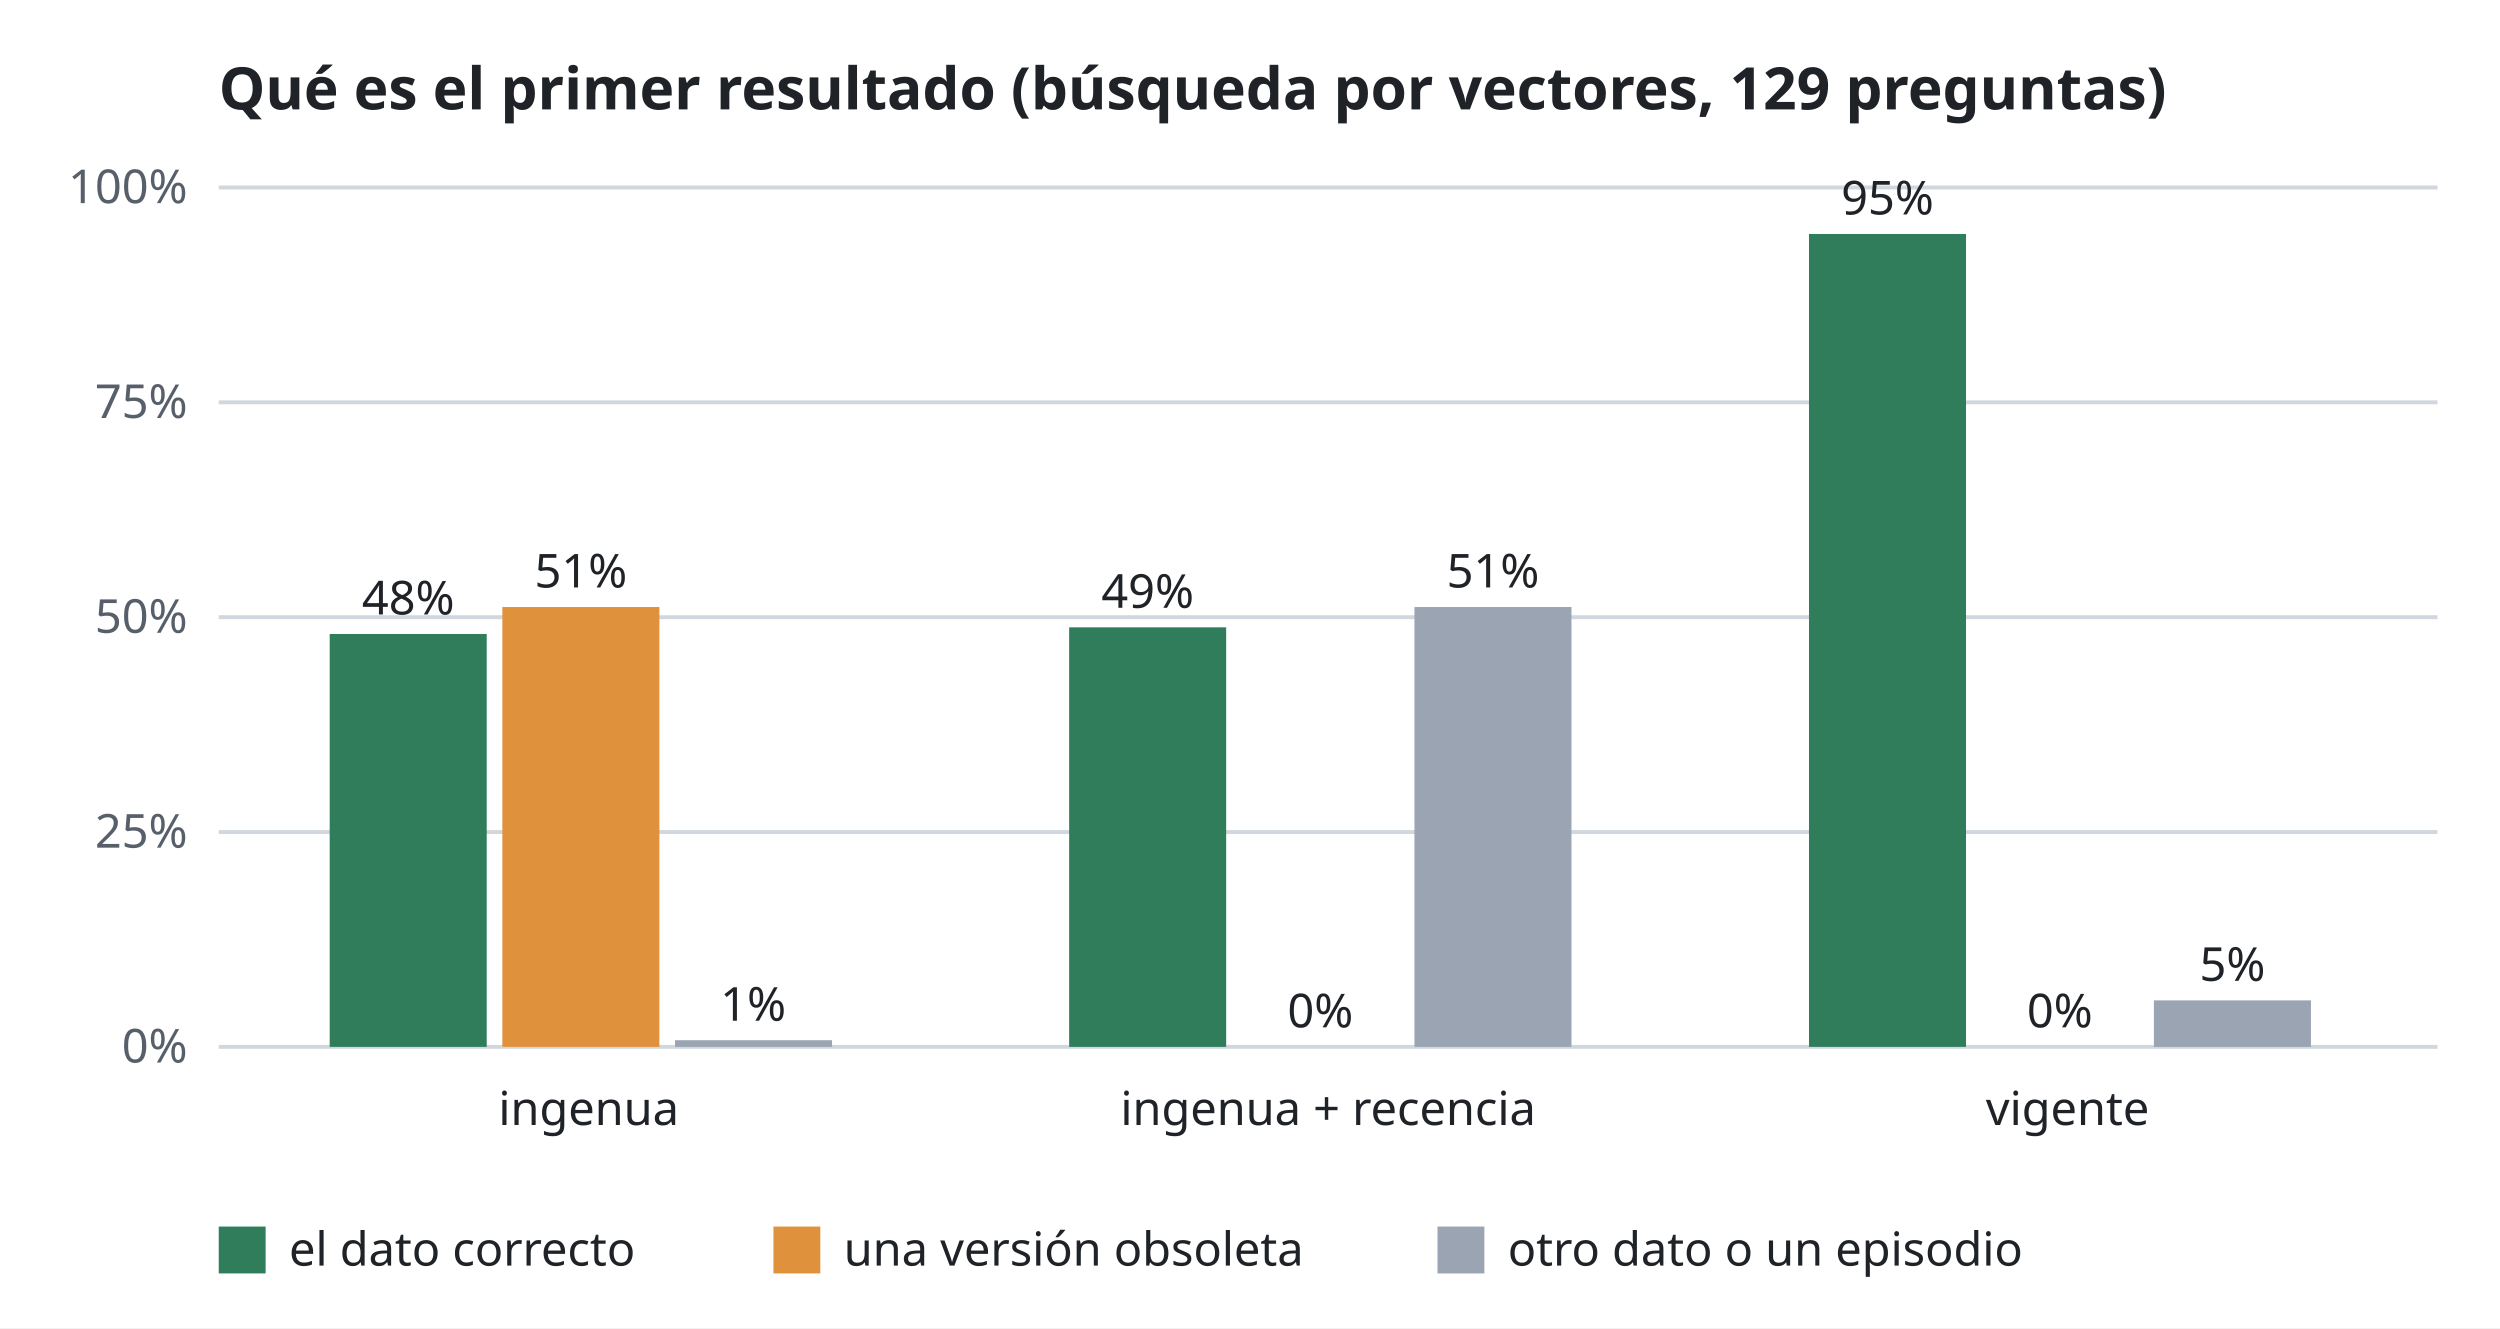
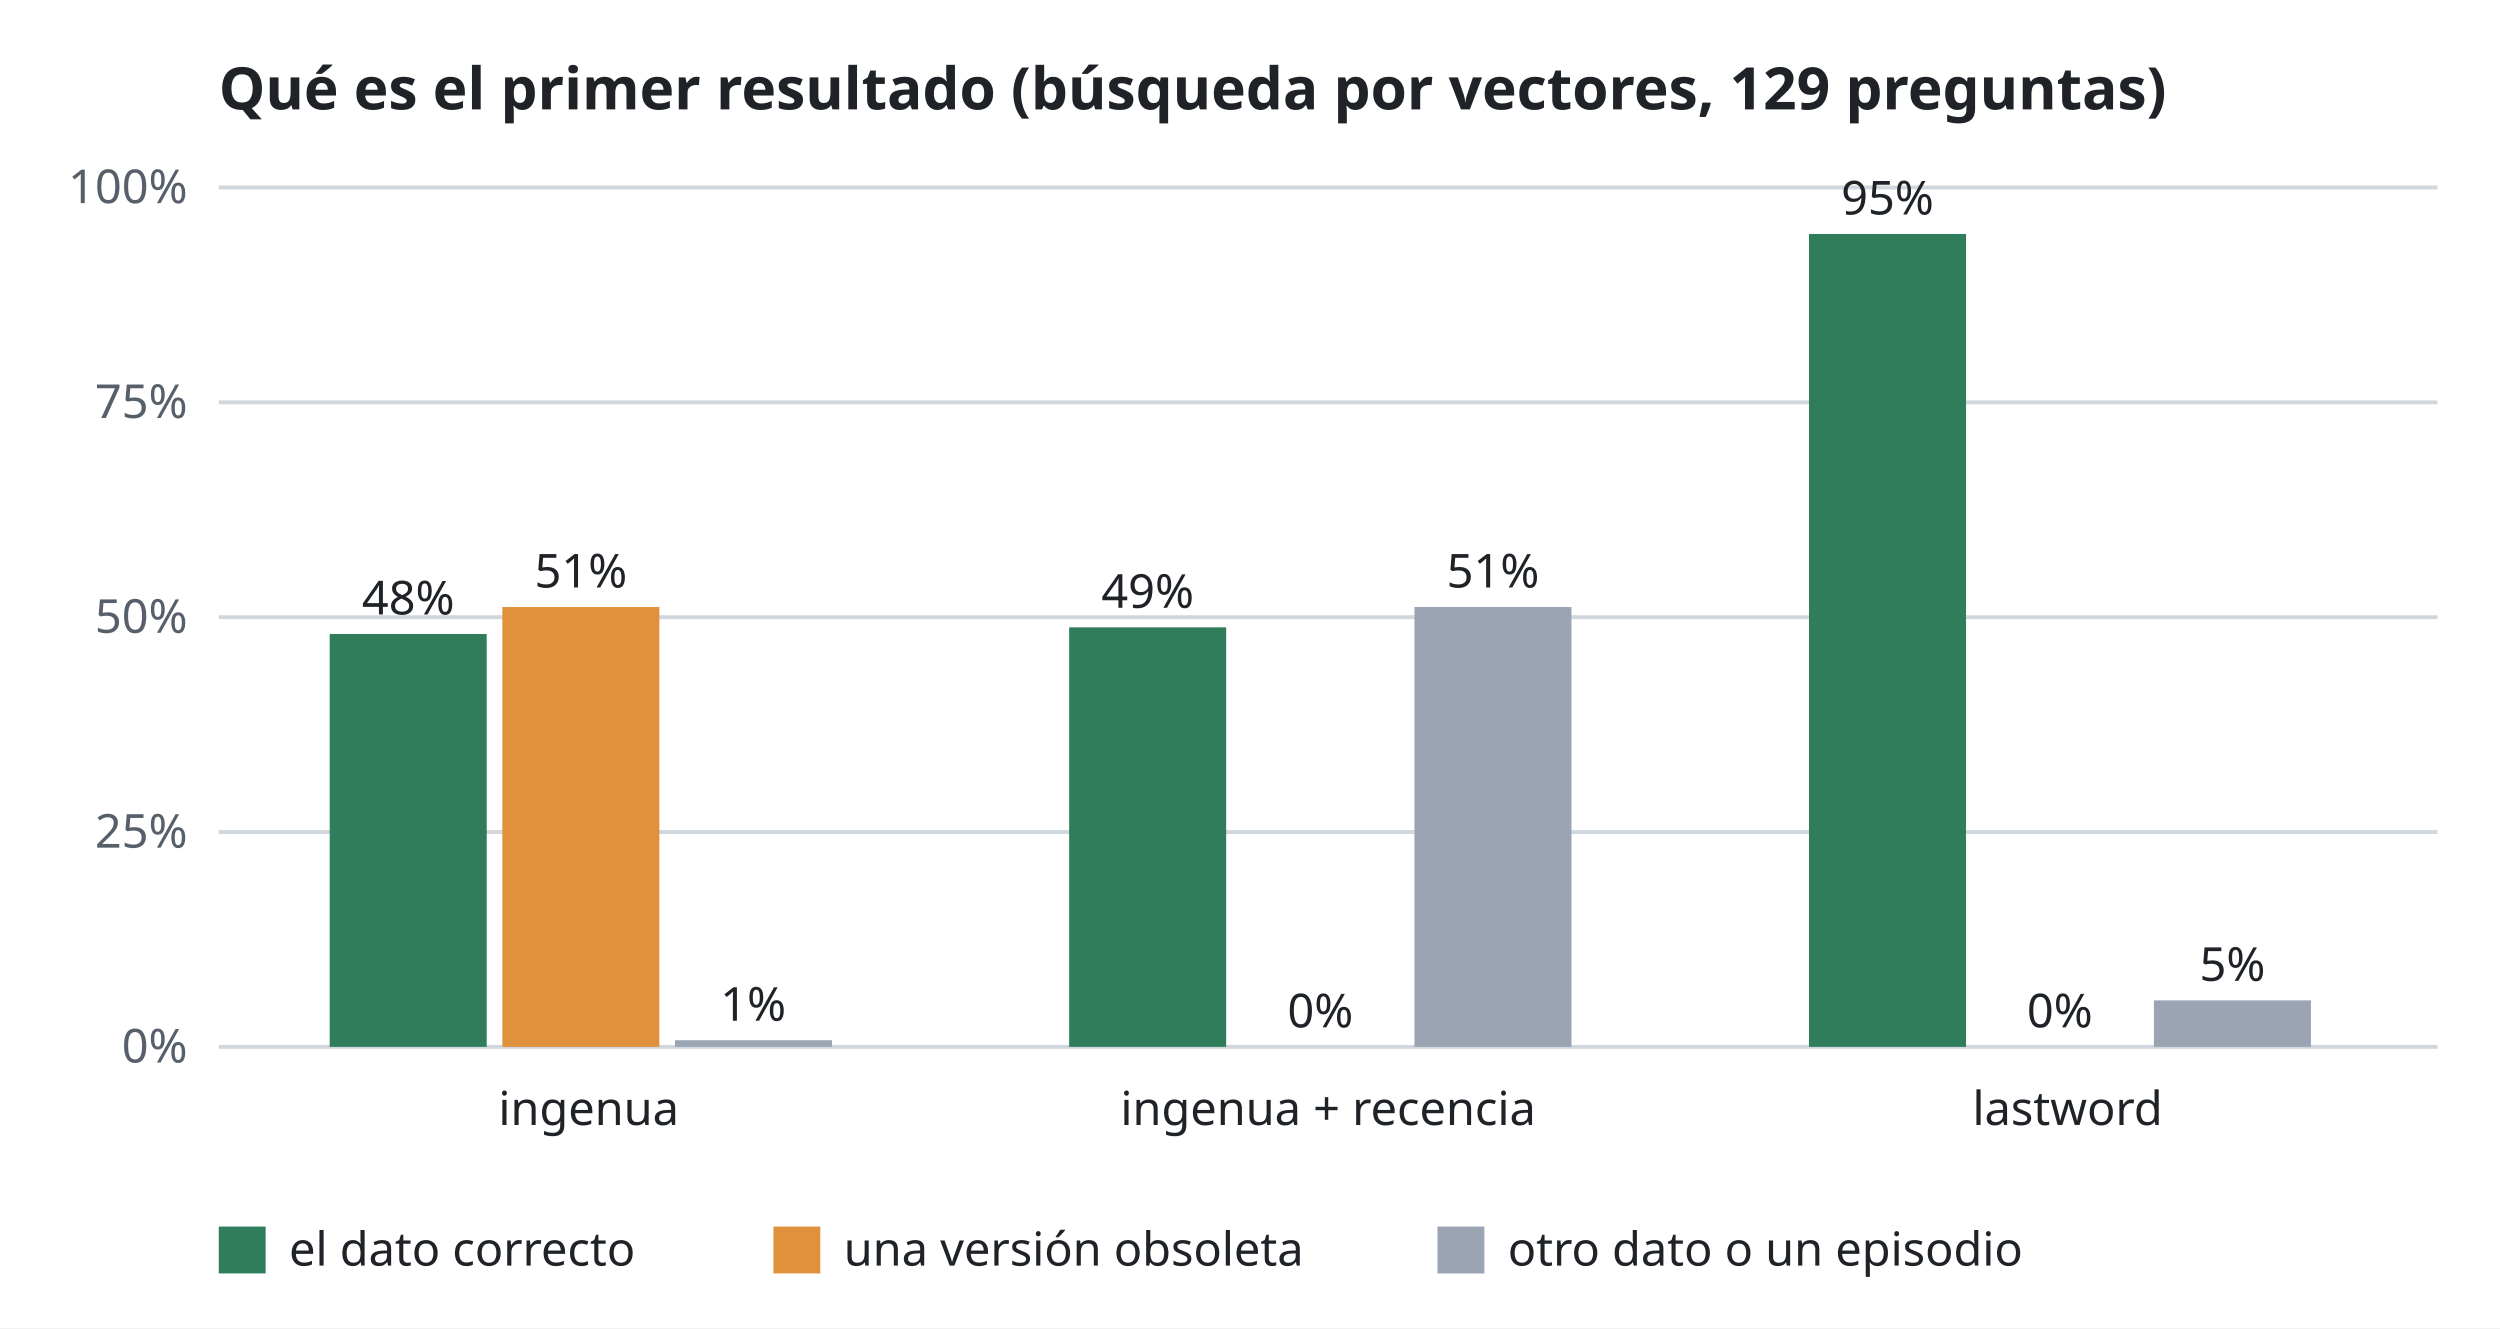
<svg xmlns="http://www.w3.org/2000/svg" width="640" height="340" viewBox="0 0 640 340" font-family="system-ui, sans-serif" font-size="12">
  <rect width="640" height="340" fill="#ffffff" />
  <text x="56" y="28" font-size="15" font-weight="600" fill="#1f2328">Qué es el primer resultado (búsqueda por vectores, 129 preguntas)</text>
  <line x1="56" x2="624" y1="268.0" y2="268.0" stroke="#d0d7de" stroke-width="1" />
  <text x="48" y="272.0" text-anchor="end" fill="#57606a">0%</text>
  <line x1="56" x2="624" y1="213.0" y2="213.0" stroke="#d0d7de" stroke-width="1" />
  <text x="48" y="217.0" text-anchor="end" fill="#57606a">25%</text>
  <line x1="56" x2="624" y1="158.0" y2="158.0" stroke="#d0d7de" stroke-width="1" />
  <text x="48" y="162.0" text-anchor="end" fill="#57606a">50%</text>
  <line x1="56" x2="624" y1="103.0" y2="103.0" stroke="#d0d7de" stroke-width="1" />
  <text x="48" y="107.0" text-anchor="end" fill="#57606a">75%</text>
  <line x1="56" x2="624" y1="48.0" y2="48.0" stroke="#d0d7de" stroke-width="1" />
  <text x="48" y="52.0" text-anchor="end" fill="#57606a">100%</text>
  <rect x="84.4" y="162.3" width="40.2" height="105.7" fill="#2f7d5b" />
  <text x="104.5" y="157.3" text-anchor="middle" fill="#1f2328">48%</text>
  <rect x="128.6" y="155.4" width="40.2" height="112.6" fill="#e0913b" />
  <text x="148.7" y="150.4" text-anchor="middle" fill="#1f2328">51%</text>
  <rect x="172.8" y="266.3" width="40.2" height="1.7" fill="#9aa4b2" />
  <text x="192.8" y="261.3" text-anchor="middle" fill="#1f2328">1%</text>
  <text x="150.7" y="288" text-anchor="middle" fill="#1f2328">ingenua</text>
  <rect x="273.7" y="160.6" width="40.2" height="107.4" fill="#2f7d5b" />
  <text x="293.8" y="155.6" text-anchor="middle" fill="#1f2328">49%</text>
  <rect x="317.9" y="268.0" width="40.2" height="0.0" fill="#e0913b" />
  <text x="338.0" y="263.0" text-anchor="middle" fill="#1f2328">0%</text>
  <rect x="362.1" y="155.4" width="40.2" height="112.6" fill="#9aa4b2" />
  <text x="382.2" y="150.4" text-anchor="middle" fill="#1f2328">51%</text>
  <text x="340.0" y="288" text-anchor="middle" fill="#1f2328">ingenua + recencia</text>
  <rect x="463.1" y="59.9" width="40.2" height="208.1" fill="#2f7d5b" />
  <text x="483.2" y="54.9" text-anchor="middle" fill="#1f2328">95%</text>
  <rect x="507.2" y="268.0" width="40.2" height="0.0" fill="#e0913b" />
  <text x="527.3" y="263.0" text-anchor="middle" fill="#1f2328">0%</text>
  <rect x="551.4" y="256.1" width="40.2" height="11.9" fill="#9aa4b2" />
  <text x="571.5" y="251.1" text-anchor="middle" fill="#1f2328">5%</text>
-   <text x="529.3" y="288" text-anchor="middle" fill="#1f2328">vigente</text>
+   <text x="529.3" y="288" text-anchor="middle" fill="#1f2328">lastword</text>
  <rect x="56" y="314" width="12" height="12" fill="#2f7d5b" />
  <text x="74" y="324" fill="#1f2328">el dato correcto</text>
  <rect x="198" y="314" width="12" height="12" fill="#e0913b" />
  <text x="216" y="324" fill="#1f2328">una versión obsoleta</text>
  <rect x="368" y="314" width="12" height="12" fill="#9aa4b2" />
  <text x="386" y="324" fill="#1f2328">otro dato o un episodio</text>
</svg>
